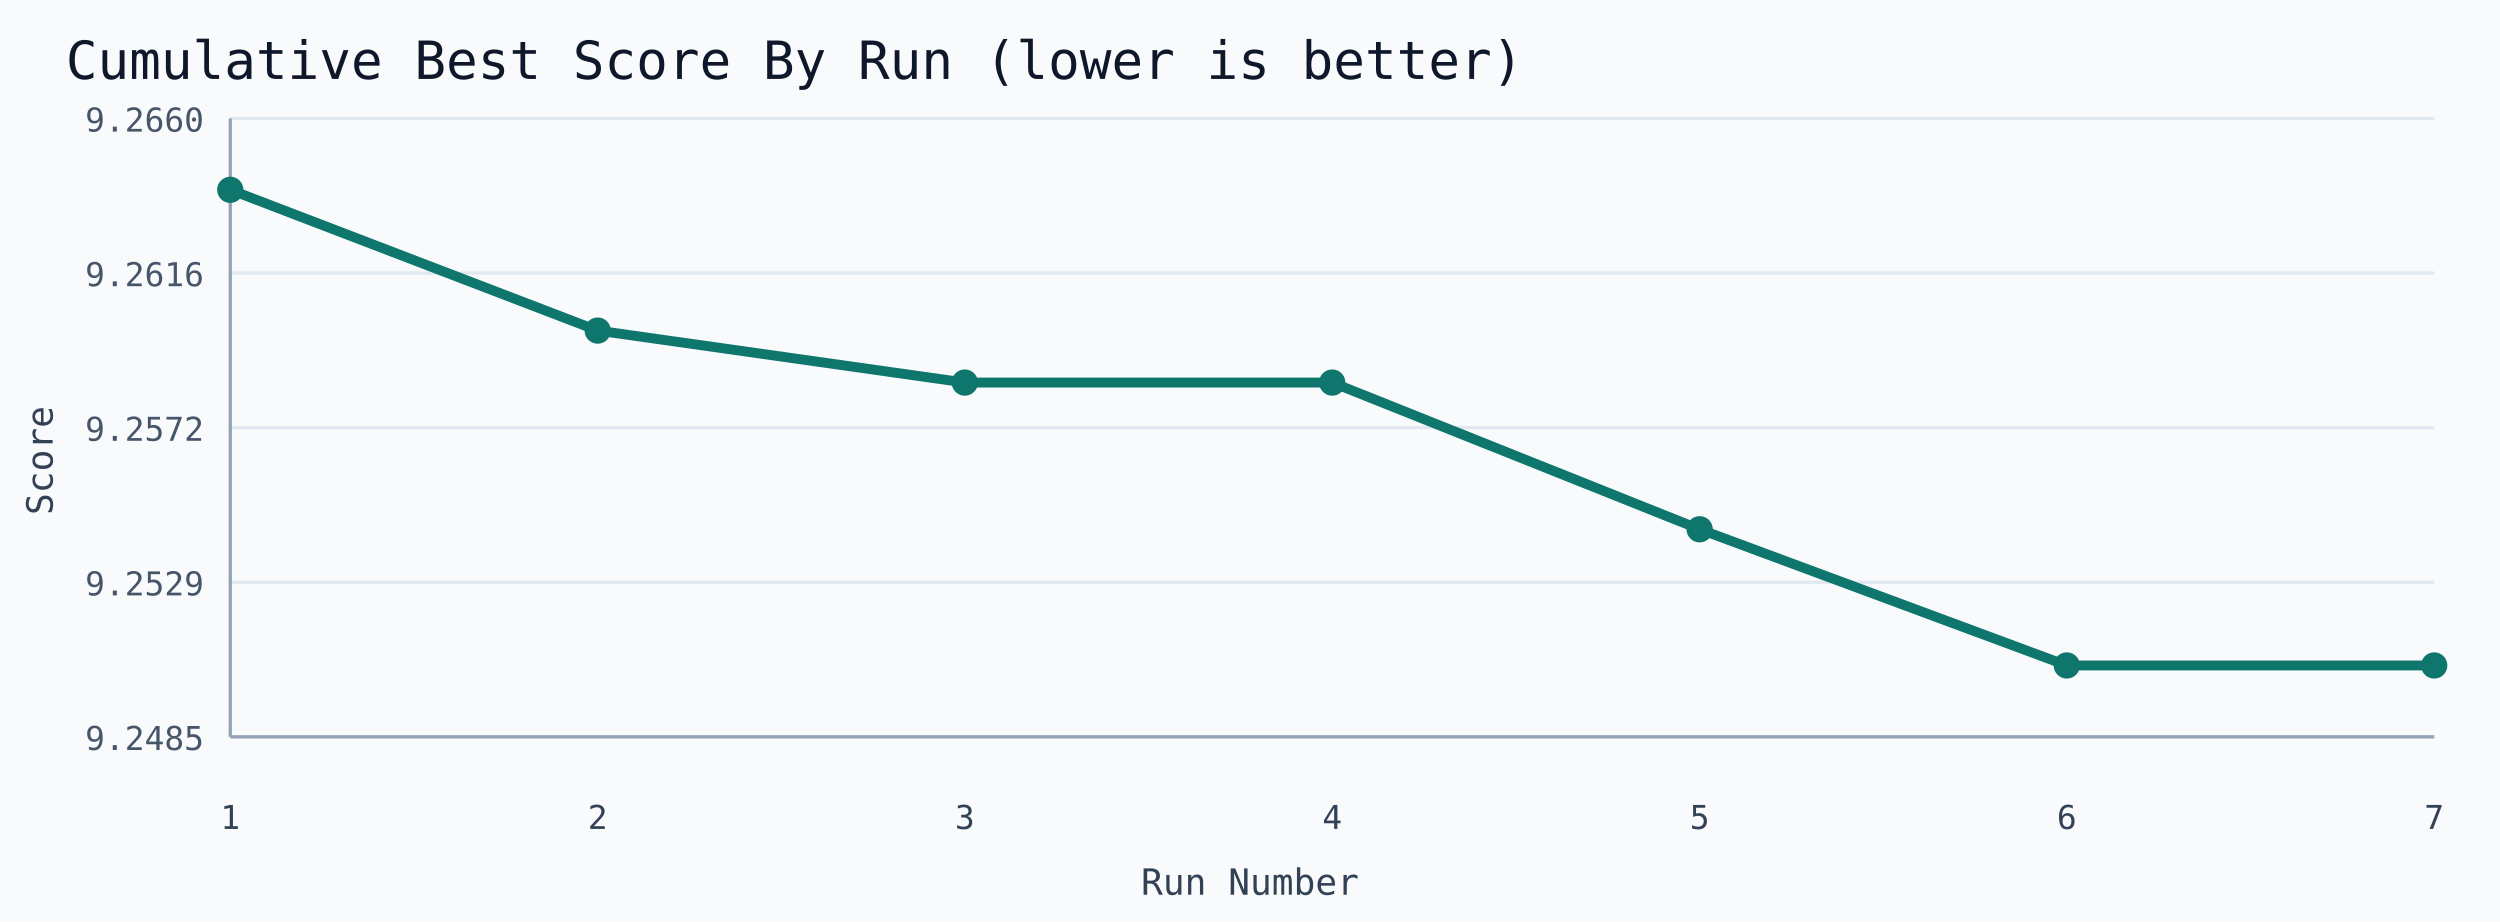
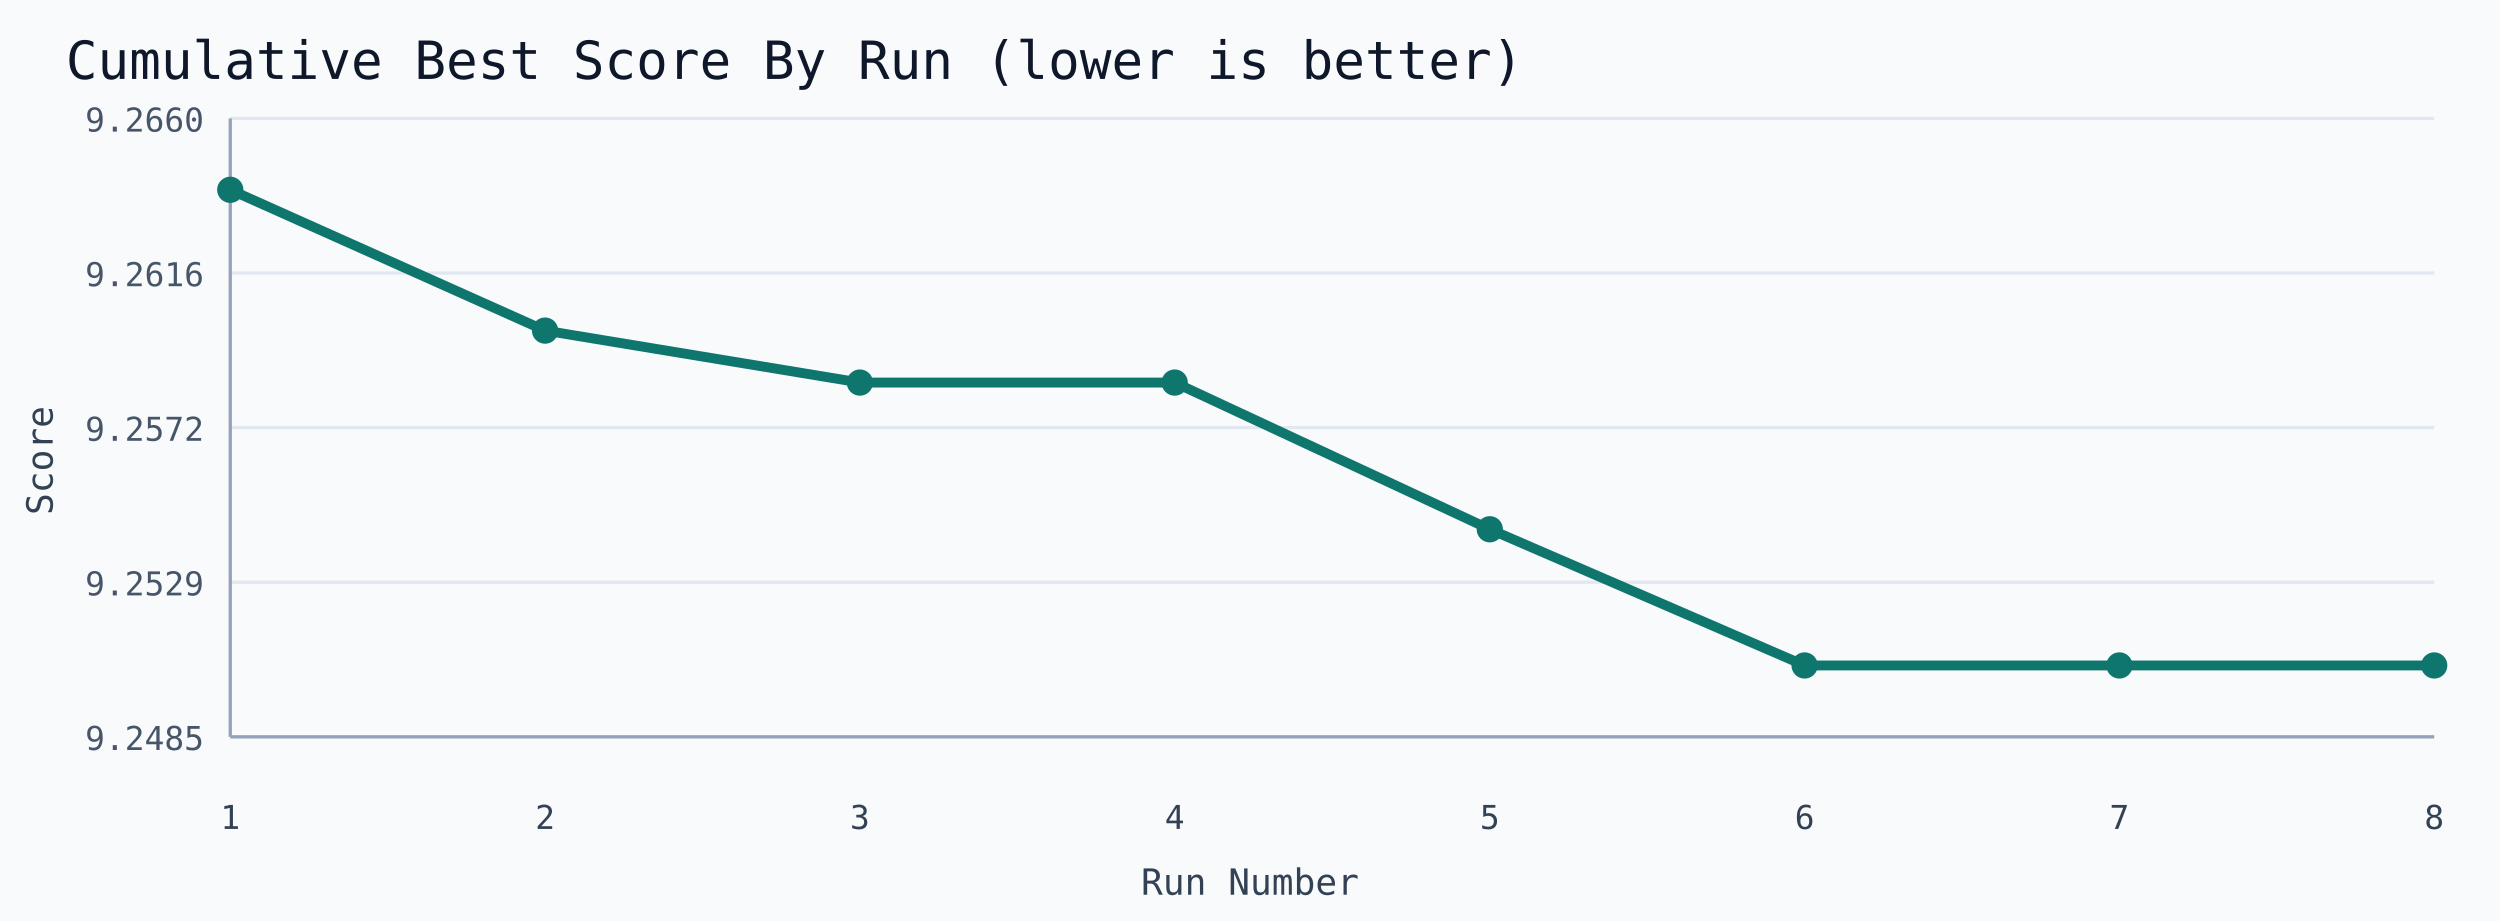
<svg xmlns="http://www.w3.org/2000/svg" width="760" height="280" viewBox="0 0 760 280">
  <rect width="100%" height="100%" fill="#f8fafc" />
  <text x="20" y="24" font-family="monospace" font-size="16" fill="#0f172a">Cumulative Best Score By Run (lower is better)</text>
  <line x1="70" y1="36.0" x2="740" y2="36.0" stroke="#e2e8f0" />
  <text x="62" y="40.0" text-anchor="end" font-family="monospace" font-size="10" fill="#475569">9.2660</text>
  <line x1="70" y1="83.0" x2="740" y2="83.0" stroke="#e2e8f0" />
  <text x="62" y="87.0" text-anchor="end" font-family="monospace" font-size="10" fill="#475569">9.2616</text>
  <line x1="70" y1="130.0" x2="740" y2="130.0" stroke="#e2e8f0" />
  <text x="62" y="134.0" text-anchor="end" font-family="monospace" font-size="10" fill="#475569">9.2572</text>
  <line x1="70" y1="177.0" x2="740" y2="177.0" stroke="#e2e8f0" />
  <text x="62" y="181.0" text-anchor="end" font-family="monospace" font-size="10" fill="#475569">9.2529</text>
  <line x1="70" y1="224.0" x2="740" y2="224.0" stroke="#e2e8f0" />
  <text x="62" y="228.0" text-anchor="end" font-family="monospace" font-size="10" fill="#475569">9.2485</text>
  <line x1="70" y1="224" x2="740" y2="224" stroke="#94a3b8" />
  <line x1="70" y1="36" x2="70" y2="224" stroke="#94a3b8" />
-   <polyline fill="none" stroke="#0f766e" stroke-width="3" points="70.0,57.7 181.7,100.5 293.3,116.3 405.0,116.3 516.7,160.9 628.3,202.3 740.0,202.3" />
+   <polyline fill="none" stroke="#0f766e" stroke-width="3" points="70.0,57.7 165.7,100.5 261.4,116.3 357.1,116.3 452.9,160.9 548.6,202.3 644.3,202.3 740.0,202.3" />
  <circle cx="70.0" cy="57.7" r="4" fill="#0f766e" />
  <text x="70.0" y="252" text-anchor="middle" font-family="monospace" font-size="10" fill="#334155">1</text>
-   <circle cx="181.7" cy="100.5" r="4" fill="#0f766e" />
-   <text x="181.7" y="252" text-anchor="middle" font-family="monospace" font-size="10" fill="#334155">2</text>
-   <circle cx="293.3" cy="116.3" r="4" fill="#0f766e" />
-   <text x="293.3" y="252" text-anchor="middle" font-family="monospace" font-size="10" fill="#334155">3</text>
-   <circle cx="405.0" cy="116.3" r="4" fill="#0f766e" />
-   <text x="405.0" y="252" text-anchor="middle" font-family="monospace" font-size="10" fill="#334155">4</text>
-   <circle cx="516.7" cy="160.9" r="4" fill="#0f766e" />
-   <text x="516.7" y="252" text-anchor="middle" font-family="monospace" font-size="10" fill="#334155">5</text>
-   <circle cx="628.3" cy="202.3" r="4" fill="#0f766e" />
-   <text x="628.3" y="252" text-anchor="middle" font-family="monospace" font-size="10" fill="#334155">6</text>
+   <circle cx="165.7" cy="100.5" r="4" fill="#0f766e" />
+   <text x="165.7" y="252" text-anchor="middle" font-family="monospace" font-size="10" fill="#334155">2</text>
+   <circle cx="261.4" cy="116.3" r="4" fill="#0f766e" />
+   <text x="261.4" y="252" text-anchor="middle" font-family="monospace" font-size="10" fill="#334155">3</text>
+   <circle cx="357.1" cy="116.3" r="4" fill="#0f766e" />
+   <text x="357.1" y="252" text-anchor="middle" font-family="monospace" font-size="10" fill="#334155">4</text>
+   <circle cx="452.9" cy="160.9" r="4" fill="#0f766e" />
+   <text x="452.9" y="252" text-anchor="middle" font-family="monospace" font-size="10" fill="#334155">5</text>
+   <circle cx="548.6" cy="202.3" r="4" fill="#0f766e" />
+   <text x="548.6" y="252" text-anchor="middle" font-family="monospace" font-size="10" fill="#334155">6</text>
+   <circle cx="644.3" cy="202.3" r="4" fill="#0f766e" />
+   <text x="644.3" y="252" text-anchor="middle" font-family="monospace" font-size="10" fill="#334155">7</text>
  <circle cx="740.0" cy="202.3" r="4" fill="#0f766e" />
-   <text x="740.0" y="252" text-anchor="middle" font-family="monospace" font-size="10" fill="#334155">7</text>
+   <text x="740.0" y="252" text-anchor="middle" font-family="monospace" font-size="10" fill="#334155">8</text>
  <text x="380.0" y="272" text-anchor="middle" font-family="monospace" font-size="11" fill="#334155">Run Number</text>
  <text x="16" y="140.0" text-anchor="middle" font-family="monospace" font-size="11" fill="#334155" transform="rotate(-90 16 140.0)">Score</text>
</svg>
